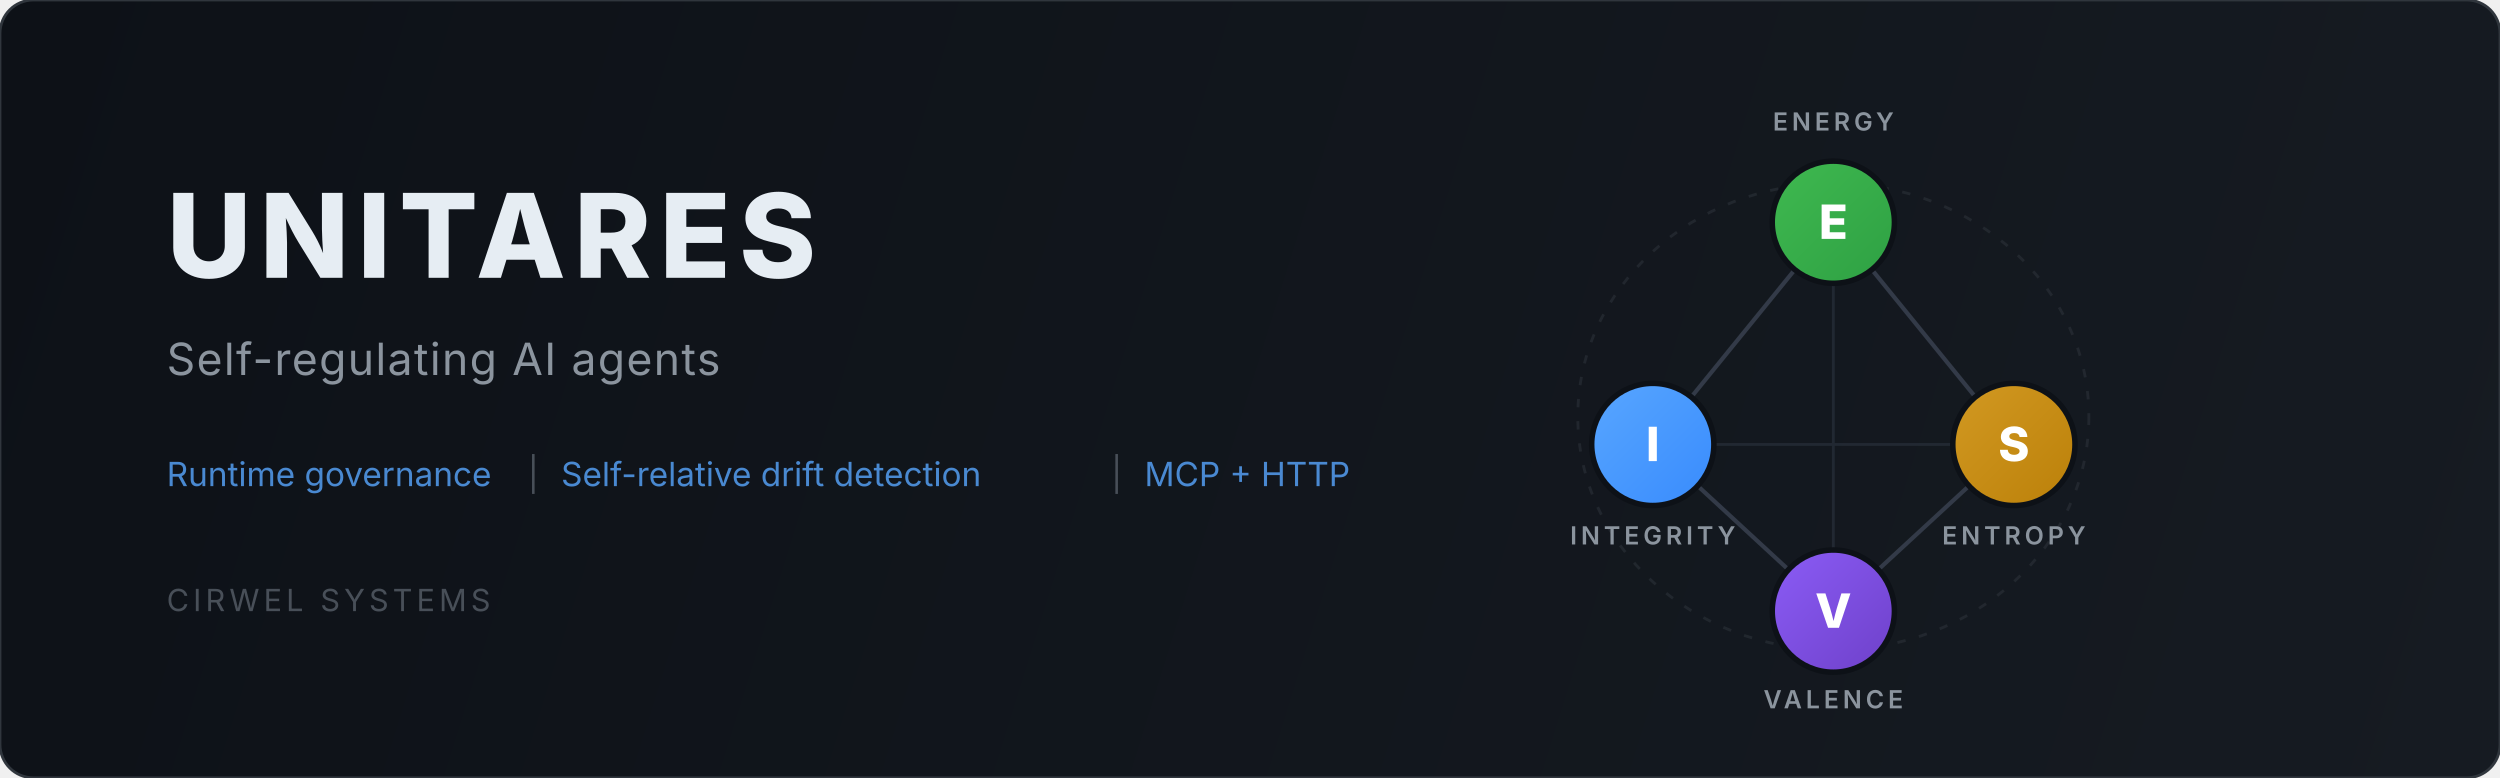
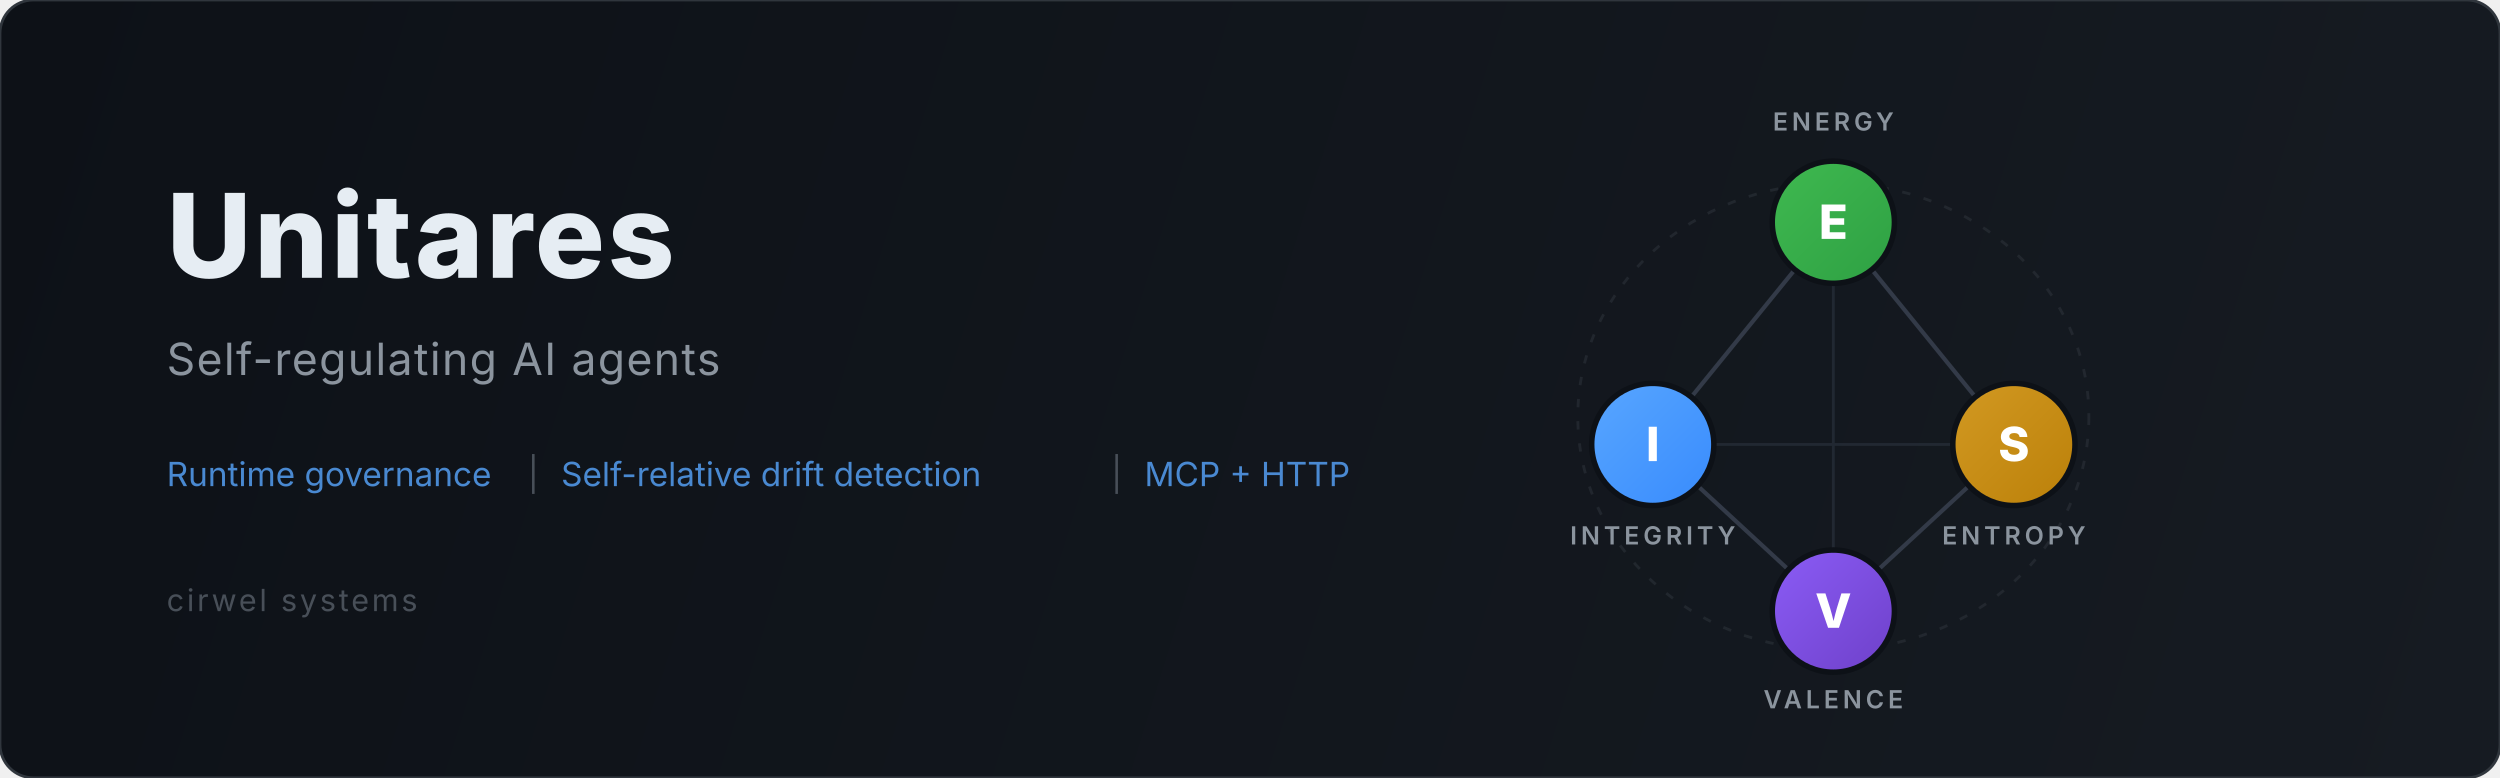
<svg xmlns="http://www.w3.org/2000/svg" viewBox="0 0 900 280" fill="none">
  <defs>
    <linearGradient id="bg" x1="0" y1="0" x2="900" y2="280" gradientUnits="userSpaceOnUse">
      <stop offset="0%" stop-color="#0d1117" />
      <stop offset="100%" stop-color="#161b22" />
    </linearGradient>
    <linearGradient id="accent" x1="0" y1="0" x2="1" y2="1">
      <stop offset="0%" stop-color="#58a6ff" />
      <stop offset="100%" stop-color="#8b5cf6" />
    </linearGradient>
    <linearGradient id="node-e" x1="0" y1="0" x2="1" y2="1">
      <stop offset="0%" stop-color="#3fb950" />
      <stop offset="100%" stop-color="#2ea043" />
    </linearGradient>
    <linearGradient id="node-i" x1="0" y1="0" x2="1" y2="1">
      <stop offset="0%" stop-color="#58a6ff" />
      <stop offset="100%" stop-color="#388bfd" />
    </linearGradient>
    <linearGradient id="node-s" x1="0" y1="0" x2="1" y2="1">
      <stop offset="0%" stop-color="#d29922" />
      <stop offset="100%" stop-color="#bb8009" />
    </linearGradient>
    <linearGradient id="node-v" x1="0" y1="0" x2="1" y2="1">
      <stop offset="0%" stop-color="#8b5cf6" />
      <stop offset="100%" stop-color="#6e40c9" />
    </linearGradient>
  </defs>
  <rect width="900" height="280" rx="12" fill="url(#bg)" />
  <rect width="900" height="280" rx="12" fill="none" stroke="#30363d" stroke-width="1" />
  <g transform="translate(660, 140)" shape-rendering="geometricPrecision">
    <ellipse cx="0" cy="10" rx="92" ry="84" fill="none" stroke="#30363d" stroke-width="1" opacity="0.5" stroke-dasharray="3 5" />
    <g stroke="#3d4655" stroke-width="1.5" opacity="0.75">
      <line x1="0" y1="-60" x2="-65" y2="20" />
      <line x1="0" y1="-60" x2="65" y2="20" />
      <line x1="-65" y1="20" x2="0" y2="80" />
      <line x1="65" y1="20" x2="0" y2="80" />
    </g>
    <g stroke="#3d4655" stroke-width="1" opacity="0.35">
      <line x1="-65" y1="20" x2="65" y2="20" />
      <line x1="0" y1="-60" x2="0" y2="80" />
    </g>
    <circle cx="0" cy="-60" r="22" fill="url(#node-e)" stroke="#0d1117" stroke-width="2" />
    <text x="0" y="-54" text-anchor="middle" font-family="system-ui, -apple-system, sans-serif" font-size="17" font-weight="800" fill="#ffffff">E</text>
    <text x="0" y="-93" text-anchor="middle" font-family="system-ui, -apple-system, sans-serif" font-size="9" font-weight="600" fill="#8b949e" letter-spacing="1.4">ENERGY</text>
    <circle cx="-65" cy="20" r="22" fill="url(#node-i)" stroke="#0d1117" stroke-width="2" />
    <text x="-65" y="26" text-anchor="middle" font-family="system-ui, -apple-system, sans-serif" font-size="17" font-weight="800" fill="#ffffff">I</text>
    <text x="-65" y="56" text-anchor="middle" font-family="system-ui, -apple-system, sans-serif" font-size="9" font-weight="600" fill="#8b949e" letter-spacing="1.4">INTEGRITY</text>
    <circle cx="65" cy="20" r="22" fill="url(#node-s)" stroke="#0d1117" stroke-width="2" />
    <text x="65" y="26" text-anchor="middle" font-family="system-ui, -apple-system, sans-serif" font-size="17" font-weight="800" fill="#ffffff">S</text>
    <text x="65" y="56" text-anchor="middle" font-family="system-ui, -apple-system, sans-serif" font-size="9" font-weight="600" fill="#8b949e" letter-spacing="1.4">ENTROPY</text>
    <circle cx="0" cy="80" r="22" fill="url(#node-v)" stroke="#0d1117" stroke-width="2" />
    <text x="0" y="86" text-anchor="middle" font-family="system-ui, -apple-system, sans-serif" font-size="17" font-weight="800" fill="#ffffff">V</text>
    <text x="0" y="115" text-anchor="middle" font-family="system-ui, -apple-system, sans-serif" font-size="9" font-weight="600" fill="#8b949e" letter-spacing="1.4">VALENCE</text>
  </g>
  <g transform="translate(60, 0)">
-     <text y="100" font-family="system-ui, -apple-system, sans-serif" font-size="42" font-weight="800" fill="#e6edf3" letter-spacing="3">UNITARES</text>
+     <text y="100" font-family="system-ui, -apple-system, sans-serif" font-size="42" font-weight="800" fill="#e6edf3" letter-spacing="1">Unitares</text>
    <text y="135" font-family="system-ui, -apple-system, sans-serif" font-size="16" fill="#8b949e" letter-spacing="0.5">Self-regulating AI agents</text>
    <text y="175" font-family="system-ui, -apple-system, sans-serif" font-size="12" fill="#58a6ff" opacity="0.8">Runtime governance</text>
    <text y="175" x="130" font-family="system-ui, -apple-system, sans-serif" font-size="12" fill="#484f58">|</text>
    <text y="175" x="142" font-family="system-ui, -apple-system, sans-serif" font-size="12" fill="#58a6ff" opacity="0.8">Self-relative drift detection</text>
    <text y="175" x="340" font-family="system-ui, -apple-system, sans-serif" font-size="12" fill="#484f58">|</text>
    <text y="175" x="352" font-family="system-ui, -apple-system, sans-serif" font-size="12" fill="#58a6ff" opacity="0.8">MCP + HTTP</text>
-     <text y="220" font-family="system-ui, -apple-system, sans-serif" font-size="11" fill="#484f58" letter-spacing="1.5">CIRWEL SYSTEMS</text>
+     <text y="220" font-family="system-ui, -apple-system, sans-serif" font-size="11" fill="#484f58" letter-spacing="1">cirwel systems</text>
  </g>
</svg>
